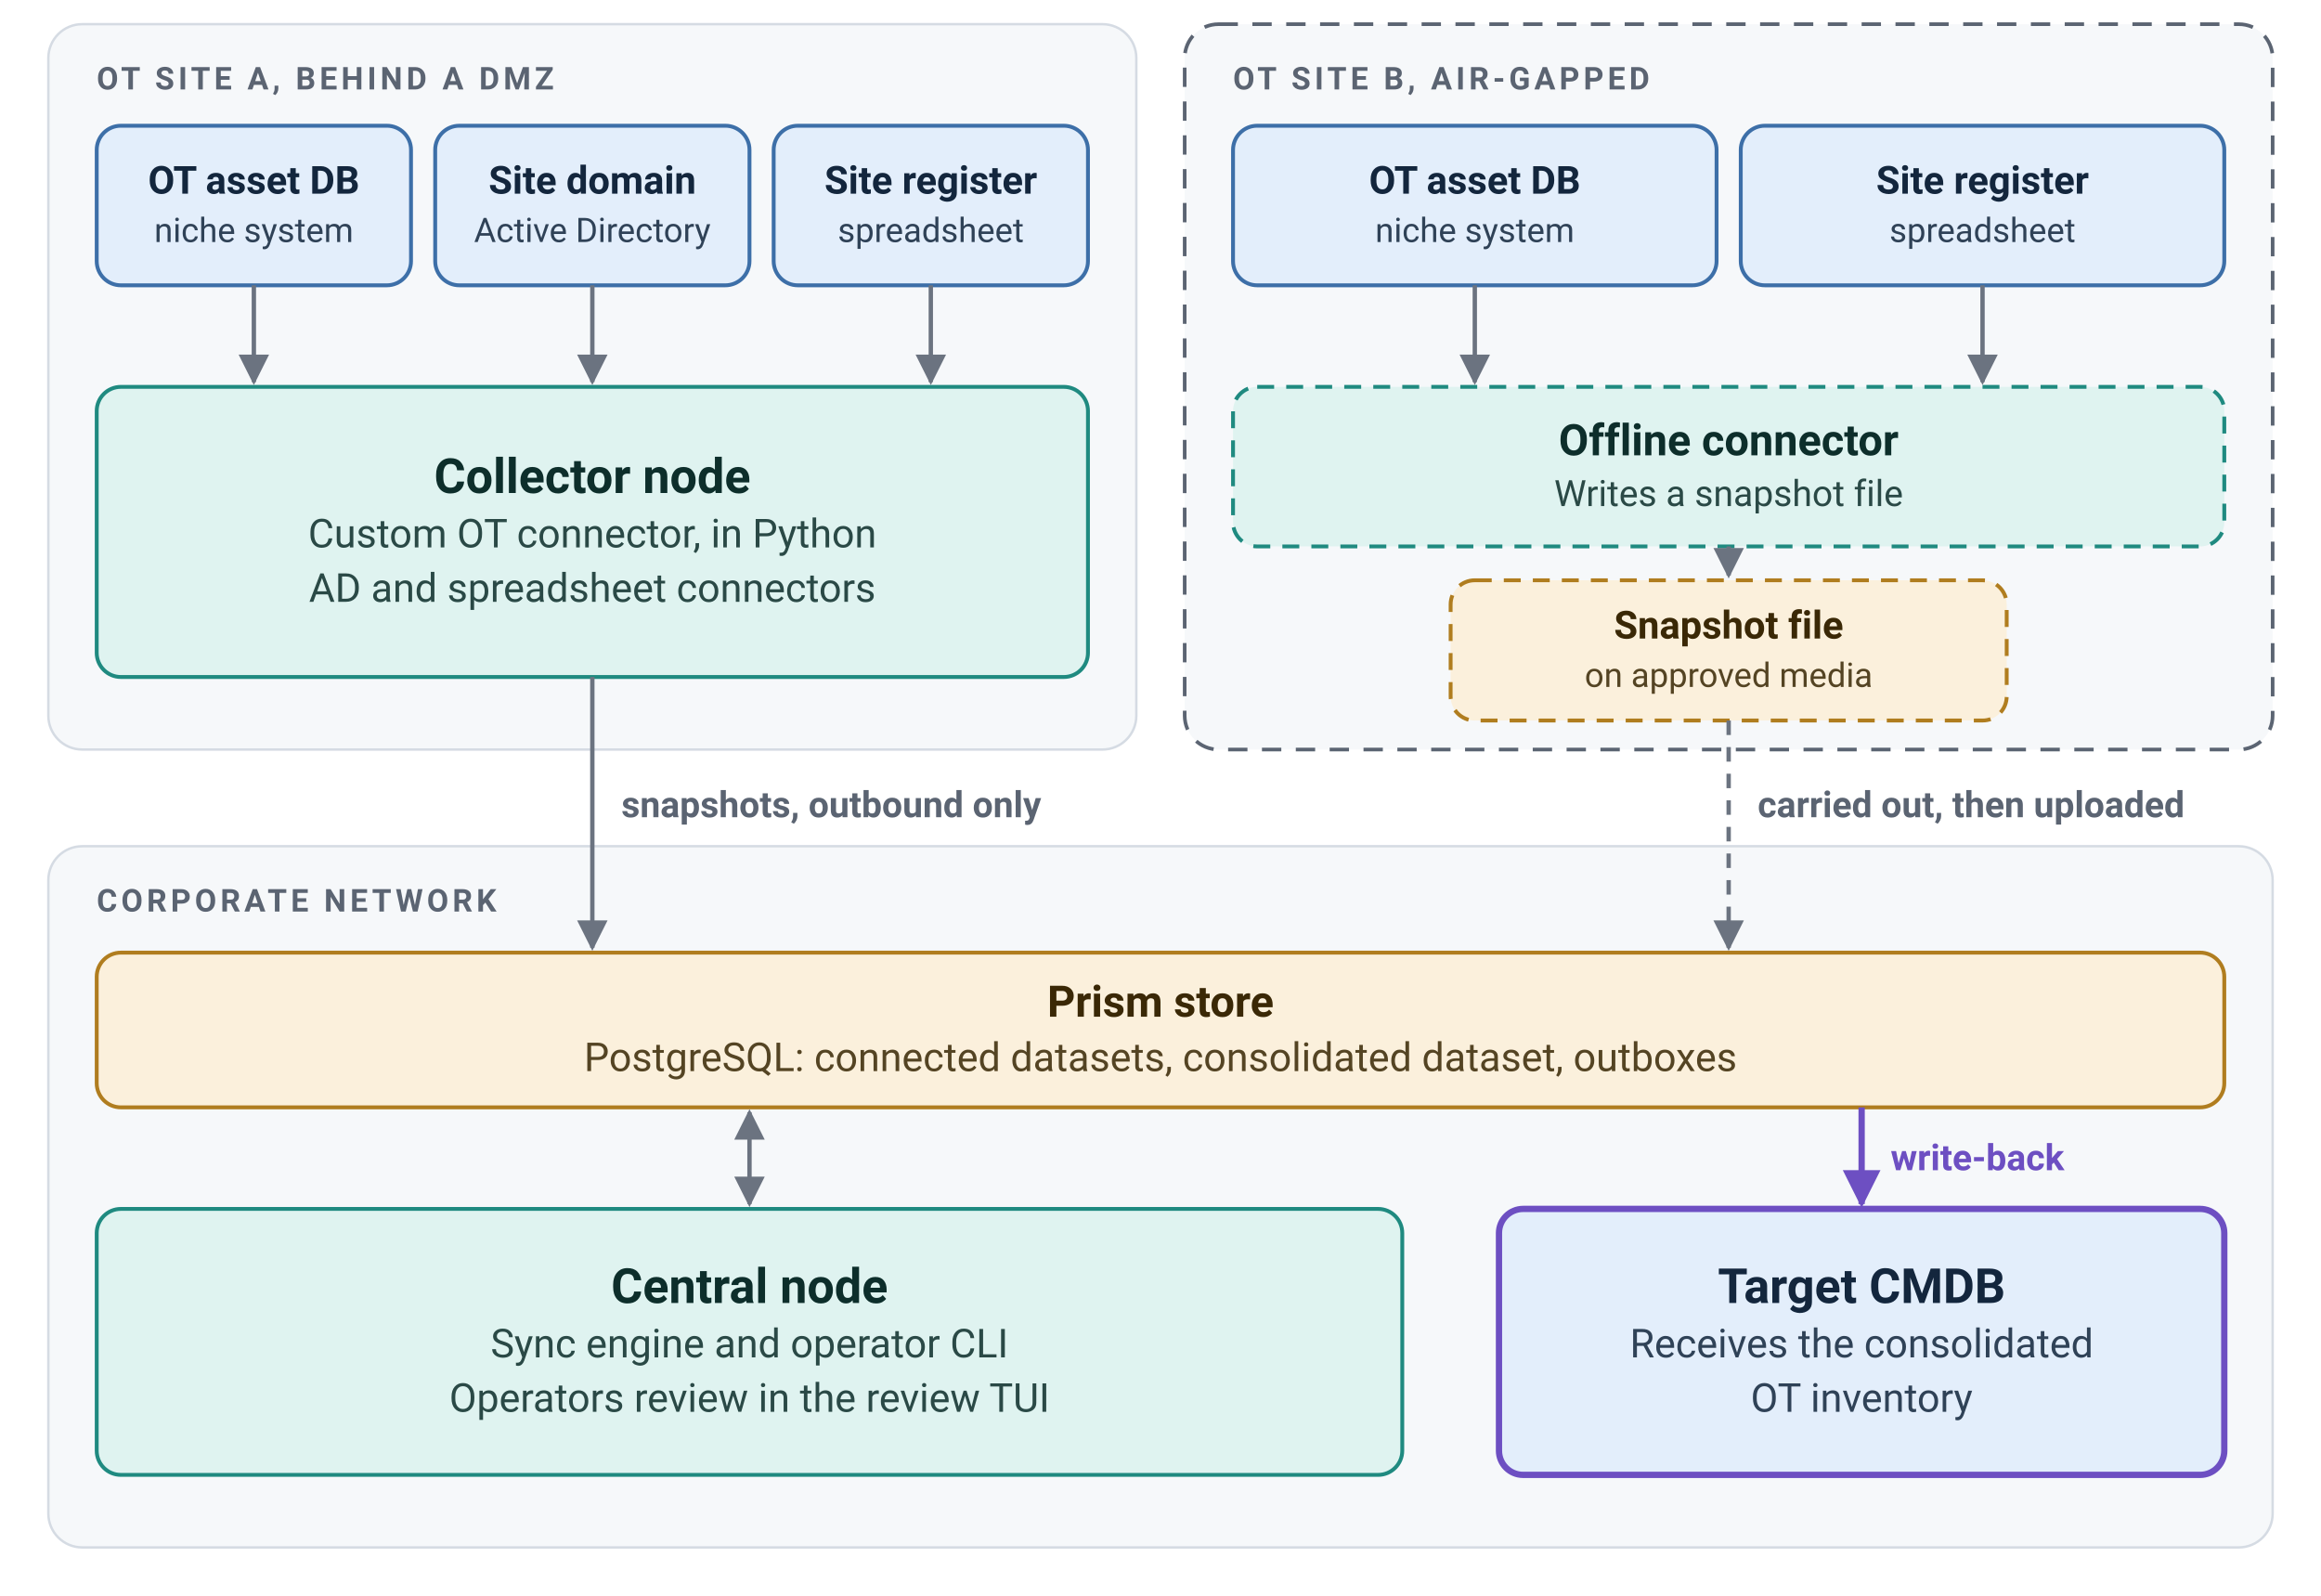
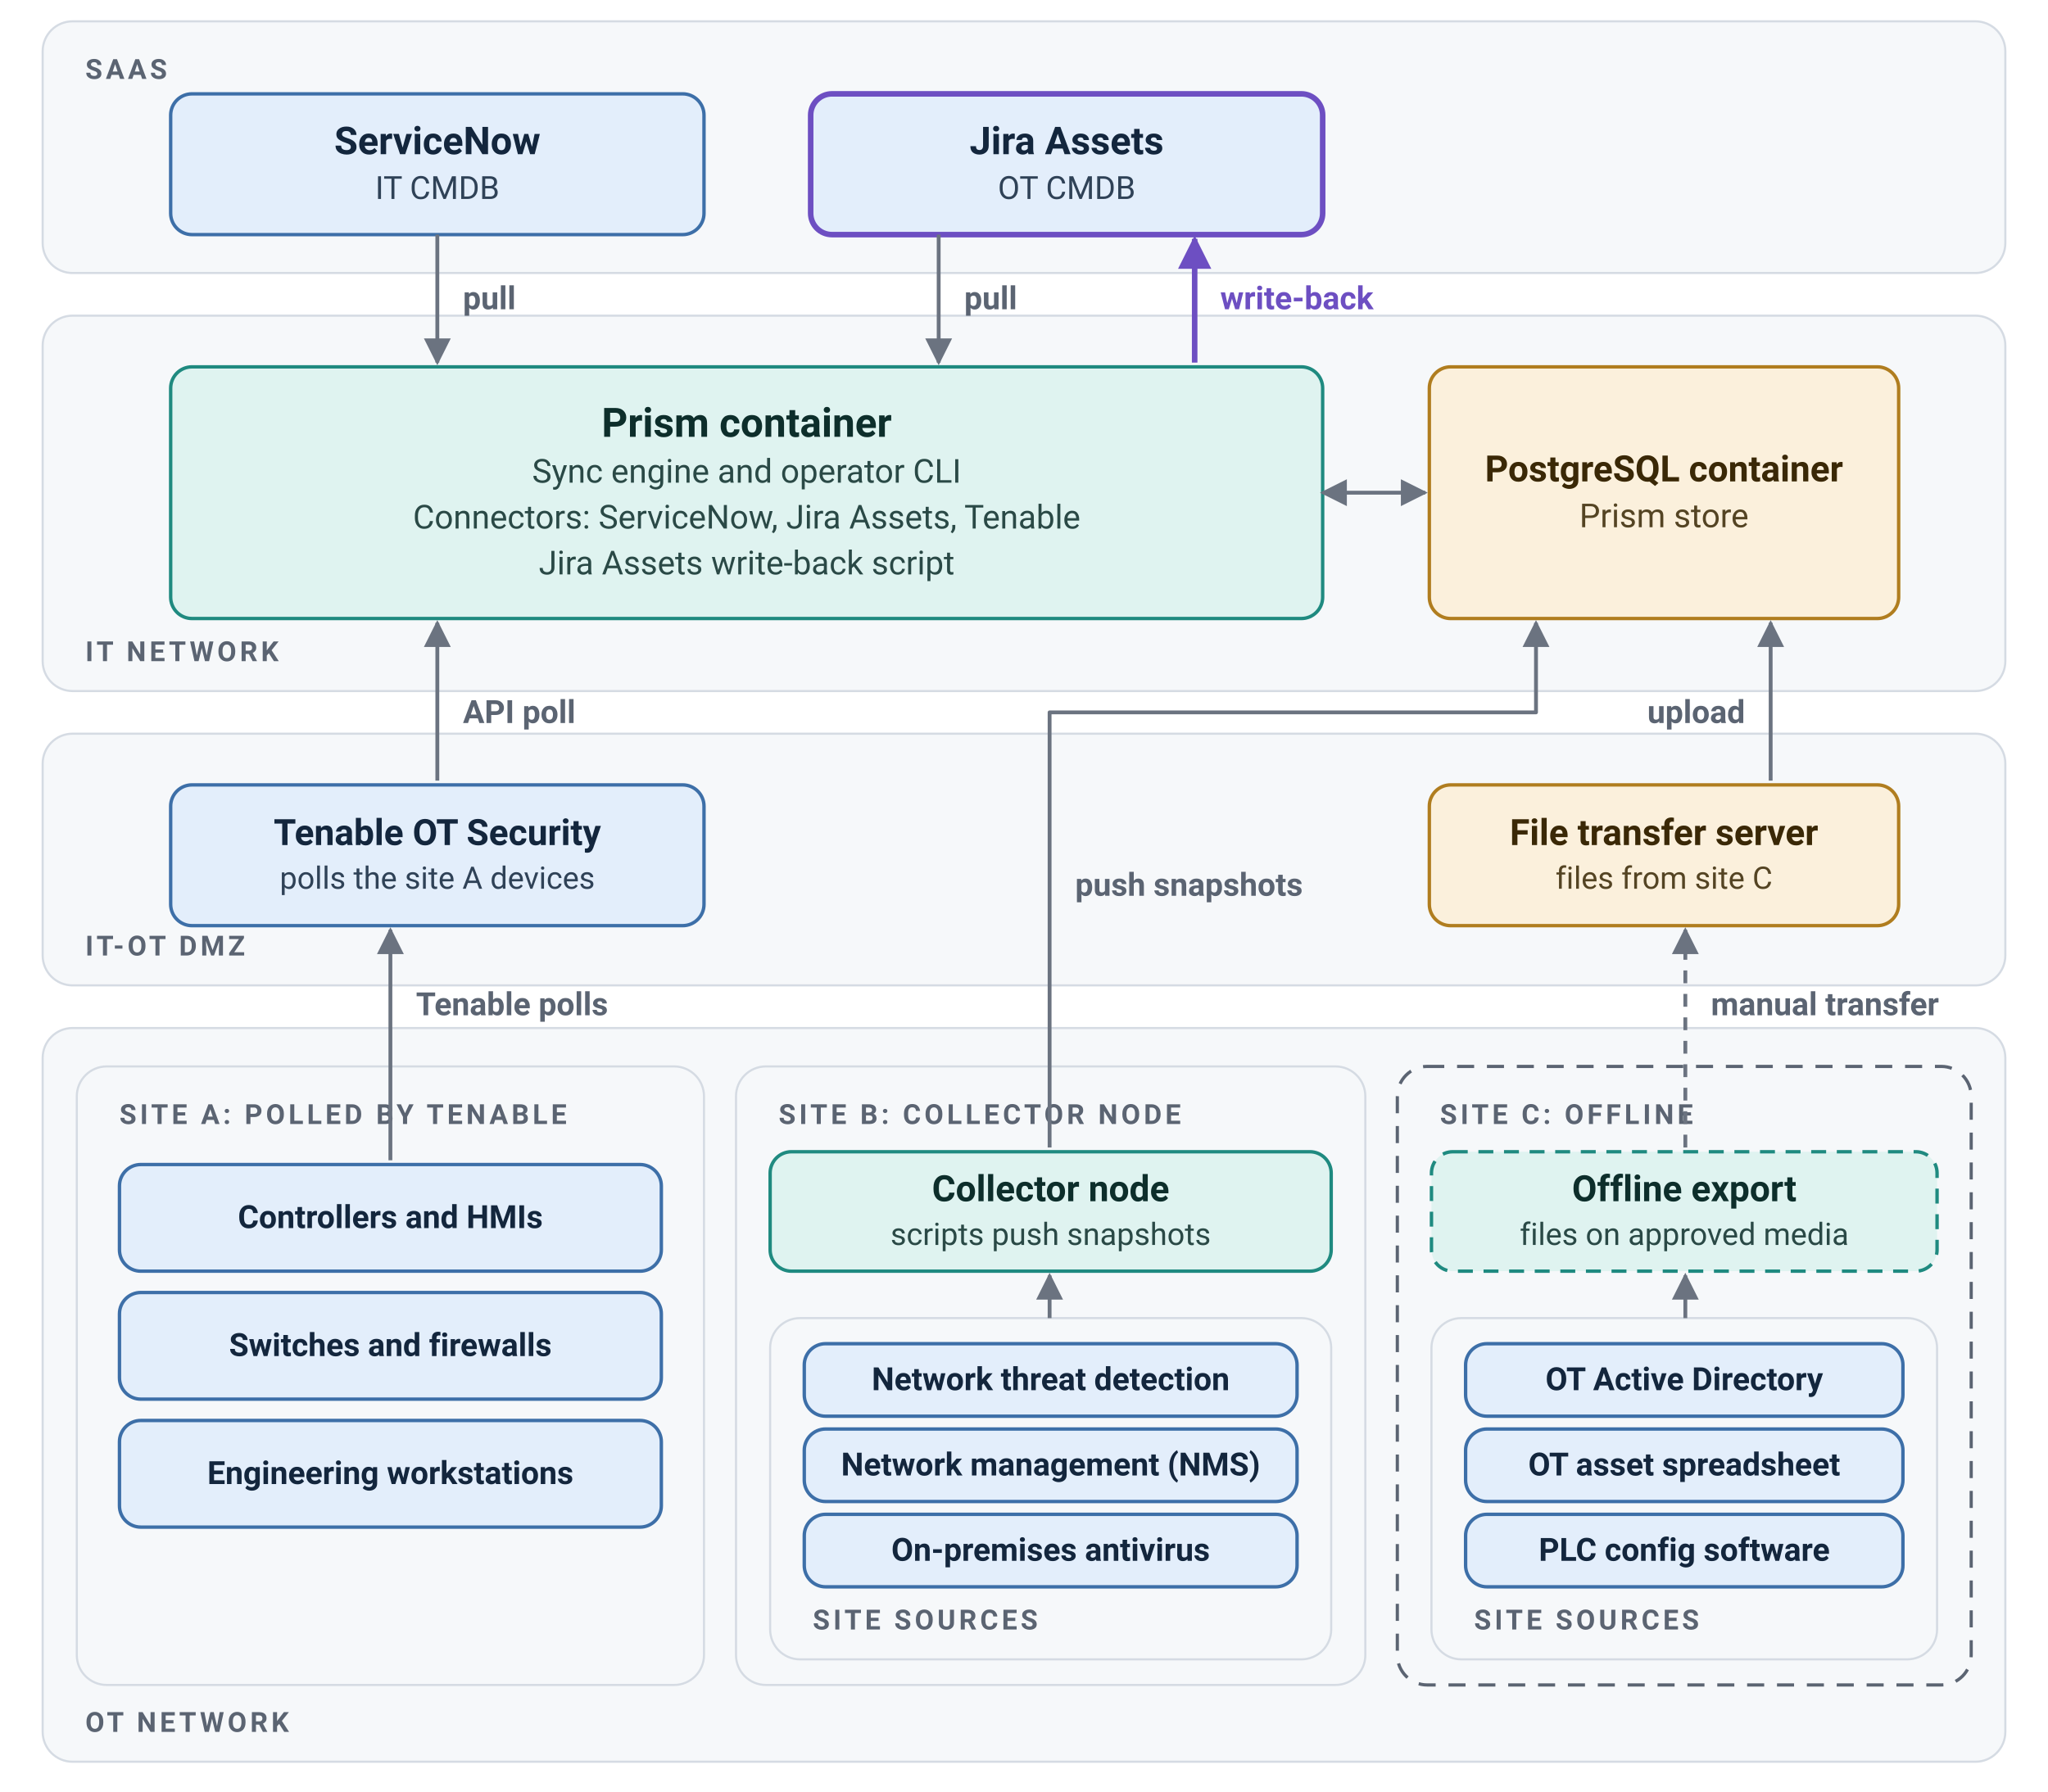
- <svg xmlns="http://www.w3.org/2000/svg" viewBox="0 0 960 660" width="960" height="660" role="img" aria-label="Example architecture 2: OT sites on Standalone Prism, one of them air-gapped" font-family="-apple-system, BlinkMacSystemFont, 'Segoe UI', Roboto, Helvetica, Arial, sans-serif">
+ <svg xmlns="http://www.w3.org/2000/svg" viewBox="0 0 960 840" width="960" height="840" role="img" aria-label="Example architecture 2: OT sites across four network zones, on Standalone Prism in containers" font-family="-apple-system, BlinkMacSystemFont, 'Segoe UI', Roboto, Helvetica, Arial, sans-serif">
  <defs>
    <marker id="arrow" viewBox="0 0 10 10" refX="9" refY="5" markerWidth="7" markerHeight="7" orient="auto-start-reverse">
      <path d="M0,0 L10,5 L0,10 z" fill="#6b7380" />
    </marker>
    <marker id="arrow-wb" viewBox="0 0 10 10" refX="9" refY="5" markerWidth="6" markerHeight="6" orient="auto-start-reverse">
      <path d="M0,0 L10,5 L0,10 z" fill="#6d4fc2" />
    </marker>
  </defs>
-   <rect x="20" y="10" width="450" height="300" rx="14" fill="#f6f8fa" stroke="#d5dbe3" stroke-width="1" />
-   <text x="40" y="37" font-size="13" font-weight="700" letter-spacing="1.6" fill="#5b6472">OT SITE A, BEHIND A DMZ</text>
-   <rect x="40" y="52" width="130" height="66" rx="10" fill="#e3eefb" stroke="#3d6fa8" stroke-width="1.6" />
-   <text x="105" y="80.1" text-anchor="middle" font-size="16" font-weight="650" fill="#13263d">OT asset DB</text>
-   <text x="105" y="100.1" text-anchor="middle" font-size="14" fill="#13263d" opacity="0.86">niche system</text>
-   <rect x="180" y="52" width="130" height="66" rx="10" fill="#e3eefb" stroke="#3d6fa8" stroke-width="1.6" />
-   <text x="245" y="80.1" text-anchor="middle" font-size="16" font-weight="650" fill="#13263d">Site domain</text>
-   <text x="245" y="100.1" text-anchor="middle" font-size="14" fill="#13263d" opacity="0.86">Active Directory</text>
-   <rect x="320" y="52" width="130" height="66" rx="10" fill="#e3eefb" stroke="#3d6fa8" stroke-width="1.6" />
-   <text x="385" y="80.1" text-anchor="middle" font-size="16" font-weight="650" fill="#13263d">Site register</text>
-   <text x="385" y="100.1" text-anchor="middle" font-size="14" fill="#13263d" opacity="0.86">spreadsheet</text>
-   <path d="M105,118 L105,158" fill="none" stroke="#6b7380" stroke-width="1.8" stroke-linejoin="round" marker-end="url(#arrow)" />
-   <path d="M245,118 L245,158" fill="none" stroke="#6b7380" stroke-width="1.8" stroke-linejoin="round" marker-end="url(#arrow)" />
-   <path d="M385,118 L385,158" fill="none" stroke="#6b7380" stroke-width="1.8" stroke-linejoin="round" marker-end="url(#arrow)" />
-   <rect x="40" y="160" width="410" height="120" rx="10" fill="#dff3f0" stroke="#1f8a80" stroke-width="1.6" />
-   <text x="245" y="203.9" text-anchor="middle" font-size="20" font-weight="650" fill="#0d2e2b">Collector node</text>
-   <text x="245" y="226.4" text-anchor="middle" font-size="16.5" fill="#0d2e2b" opacity="0.86">Custom OT connector, in Python</text>
-   <text x="245" y="248.9" text-anchor="middle" font-size="16.5" fill="#0d2e2b" opacity="0.86">AD and spreadsheet connectors</text>
-   <rect x="490" y="10" width="450" height="300" rx="14" fill="#f6f8fa" stroke="#5b6472" stroke-width="1.5" stroke-dasharray="8 6" />
-   <text x="510" y="37" font-size="13" font-weight="700" letter-spacing="1.6" fill="#5b6472">OT SITE B, AIR-GAPPED</text>
-   <rect x="510" y="52" width="200" height="66" rx="10" fill="#e3eefb" stroke="#3d6fa8" stroke-width="1.6" />
-   <text x="610" y="80.1" text-anchor="middle" font-size="16" font-weight="650" fill="#13263d">OT asset DB</text>
-   <text x="610" y="100.1" text-anchor="middle" font-size="14" fill="#13263d" opacity="0.86">niche system</text>
-   <rect x="720" y="52" width="200" height="66" rx="10" fill="#e3eefb" stroke="#3d6fa8" stroke-width="1.6" />
-   <text x="820" y="80.1" text-anchor="middle" font-size="16" font-weight="650" fill="#13263d">Site register</text>
-   <text x="820" y="100.1" text-anchor="middle" font-size="14" fill="#13263d" opacity="0.86">spreadsheet</text>
-   <path d="M610,118 L610,158" fill="none" stroke="#6b7380" stroke-width="1.8" stroke-linejoin="round" marker-end="url(#arrow)" />
-   <path d="M820,118 L820,158" fill="none" stroke="#6b7380" stroke-width="1.8" stroke-linejoin="round" marker-end="url(#arrow)" />
-   <rect x="510" y="160" width="410" height="66" rx="10" fill="#dff3f0" stroke="#1f8a80" stroke-width="1.6" stroke-dasharray="7 5" />
-   <text x="715" y="188.3" text-anchor="middle" font-size="18" font-weight="650" fill="#0d2e2b">Offline connector</text>
-   <text x="715" y="209.3" text-anchor="middle" font-size="15" fill="#0d2e2b" opacity="0.86">Writes a snapshot file</text>
-   <rect x="600" y="240" width="230" height="58" rx="10" fill="#fbf0dc" stroke="#b07d1f" stroke-width="1.6" stroke-dasharray="7 5" />
-   <text x="715" y="264.1" text-anchor="middle" font-size="16" font-weight="650" fill="#3a2806">Snapshot file</text>
-   <text x="715" y="284.1" text-anchor="middle" font-size="14" fill="#3a2806" opacity="0.86">on approved media</text>
-   <path d="M715,226 L715,238" fill="none" stroke="#6b7380" stroke-width="1.8" stroke-linejoin="round" marker-end="url(#arrow)" />
-   <rect x="20" y="350" width="920" height="290" rx="14" fill="#f6f8fa" stroke="#d5dbe3" stroke-width="1" />
-   <text x="40" y="377" font-size="13" font-weight="700" letter-spacing="1.6" fill="#5b6472">CORPORATE NETWORK</text>
-   <rect x="40" y="394" width="880" height="64" rx="10" fill="#fbf0dc" stroke="#b07d1f" stroke-width="1.6" />
-   <text x="480" y="420.5" text-anchor="middle" font-size="18" font-weight="650" fill="#3a2806">Prism store</text>
-   <text x="480" y="443.0" text-anchor="middle" font-size="16.5" fill="#3a2806" opacity="0.86">PostgreSQL: connected datasets, consolidated dataset, outboxes</text>
-   <rect x="40" y="500" width="540" height="110" rx="10" fill="#dff3f0" stroke="#1f8a80" stroke-width="1.6" />
-   <text x="310" y="538.9" text-anchor="middle" font-size="20" font-weight="650" fill="#0d2e2b">Central node</text>
-   <text x="310" y="561.4" text-anchor="middle" font-size="16.5" fill="#0d2e2b" opacity="0.86">Sync engine and operator CLI</text>
-   <text x="310" y="583.9" text-anchor="middle" font-size="16.5" fill="#0d2e2b" opacity="0.86">Operators review in the review TUI</text>
-   <rect x="620" y="500" width="300" height="110" rx="10" fill="#e3eefb" stroke="#6d4fc2" stroke-width="2.6" />
-   <text x="770" y="538.9" text-anchor="middle" font-size="20" font-weight="650" fill="#13263d">Target CMDB</text>
-   <text x="770" y="561.4" text-anchor="middle" font-size="16.5" fill="#13263d" opacity="0.86">Receives the consolidated</text>
-   <text x="770" y="583.9" text-anchor="middle" font-size="16.5" fill="#13263d" opacity="0.86">OT inventory</text>
-   <path d="M245,280 L245,392" fill="none" stroke="#6b7380" stroke-width="1.8" stroke-linejoin="round" marker-end="url(#arrow)" />
-   <text x="257" y="338" text-anchor="start" font-size="15" font-weight="600" fill="#5b6472">snapshots, outbound only</text>
-   <path d="M715,298 L715,392" fill="none" stroke="#6b7380" stroke-width="1.8" stroke-linejoin="round" stroke-dasharray="6 5" marker-end="url(#arrow)" />
-   <text x="727" y="338" text-anchor="start" font-size="15" font-weight="600" fill="#5b6472">carried out, then uploaded</text>
-   <path d="M310,460 L310,498" fill="none" stroke="#6b7380" stroke-width="1.8" stroke-linejoin="round" marker-start="url(#arrow)" marker-end="url(#arrow)" />
-   <path d="M770,458 L770,498" fill="none" stroke="#6d4fc2" stroke-width="2.6" stroke-linejoin="round" marker-end="url(#arrow-wb)" />
-   <text x="782" y="484" text-anchor="start" font-size="15" font-weight="600" fill="#6d4fc2">write-back</text>
+   <rect x="20" y="10" width="920" height="118" rx="14" fill="#f6f8fa" stroke="#d5dbe3" stroke-width="1" />
+   <text x="40" y="37" font-size="13" font-weight="700" letter-spacing="1.6" fill="#5b6472">SAAS</text>
+   <rect x="80" y="44" width="250" height="66" rx="10" fill="#e3eefb" stroke="#3d6fa8" stroke-width="1.6" />
+   <text x="205" y="72.3" text-anchor="middle" font-size="18" font-weight="650" fill="#13263d">ServiceNow</text>
+   <text x="205" y="93.3" text-anchor="middle" font-size="15" fill="#13263d" opacity="0.86">IT CMDB</text>
+   <rect x="380" y="44" width="240" height="66" rx="10" fill="#e3eefb" stroke="#6d4fc2" stroke-width="2.6" />
+   <text x="500" y="72.3" text-anchor="middle" font-size="18" font-weight="650" fill="#13263d">Jira Assets</text>
+   <text x="500" y="93.3" text-anchor="middle" font-size="15" fill="#13263d" opacity="0.86">OT CMDB</text>
+   <rect x="20" y="148" width="920" height="176" rx="14" fill="#f6f8fa" stroke="#d5dbe3" stroke-width="1" />
+   <text x="40" y="310" font-size="13" font-weight="700" letter-spacing="1.6" fill="#5b6472">IT NETWORK</text>
+   <rect x="80" y="172" width="540" height="118" rx="10" fill="#dff3f0" stroke="#1f8a80" stroke-width="1.6" />
+   <text x="350" y="204.8" text-anchor="middle" font-size="19" font-weight="650" fill="#0d2e2b">Prism container</text>
+   <text x="350" y="226.3" text-anchor="middle" font-size="15.5" fill="#0d2e2b" opacity="0.86">Sync engine and operator CLI</text>
+   <text x="350" y="247.8" text-anchor="middle" font-size="15.5" fill="#0d2e2b" opacity="0.86">Connectors: ServiceNow, Jira Assets, Tenable</text>
+   <text x="350" y="269.3" text-anchor="middle" font-size="15.5" fill="#0d2e2b" opacity="0.86">Jira Assets write-back script</text>
+   <rect x="670" y="172" width="220" height="118" rx="10" fill="#fbf0dc" stroke="#b07d1f" stroke-width="1.6" />
+   <text x="780" y="225.7" text-anchor="middle" font-size="17" font-weight="650" fill="#3a2806">PostgreSQL container</text>
+   <text x="780" y="247.2" text-anchor="middle" font-size="15.5" fill="#3a2806" opacity="0.86">Prism store</text>
+   <path d="M620,231 L668,231" fill="none" stroke="#6b7380" stroke-width="1.8" stroke-linejoin="round" marker-start="url(#arrow)" marker-end="url(#arrow)" />
+   <path d="M205,110 L205,170" fill="none" stroke="#6b7380" stroke-width="1.8" stroke-linejoin="round" marker-end="url(#arrow)" />
+   <text x="217" y="145" text-anchor="start" font-size="15" font-weight="600" fill="#5b6472">pull</text>
+   <path d="M440,110 L440,170" fill="none" stroke="#6b7380" stroke-width="1.8" stroke-linejoin="round" marker-end="url(#arrow)" />
+   <text x="452" y="145" text-anchor="start" font-size="15" font-weight="600" fill="#5b6472">pull</text>
+   <path d="M560,170 L560,112" fill="none" stroke="#6d4fc2" stroke-width="2.6" stroke-linejoin="round" marker-end="url(#arrow-wb)" />
+   <text x="572" y="145" text-anchor="start" font-size="15" font-weight="600" fill="#6d4fc2">write-back</text>
+   <rect x="20" y="344" width="920" height="118" rx="14" fill="#f6f8fa" stroke="#d5dbe3" stroke-width="1" />
+   <text x="40" y="448" font-size="13" font-weight="700" letter-spacing="1.6" fill="#5b6472">IT-OT DMZ</text>
+   <rect x="80" y="368" width="250" height="66" rx="10" fill="#e3eefb" stroke="#3d6fa8" stroke-width="1.6" />
+   <text x="205" y="396.2" text-anchor="middle" font-size="17" font-weight="650" fill="#13263d">Tenable OT Security</text>
+   <text x="205" y="416.7" text-anchor="middle" font-size="14.5" fill="#13263d" opacity="0.86">polls the site A devices</text>
+   <rect x="670" y="368" width="220" height="66" rx="10" fill="#fbf0dc" stroke="#b07d1f" stroke-width="1.6" />
+   <text x="780" y="396.2" text-anchor="middle" font-size="17" font-weight="650" fill="#3a2806">File transfer server</text>
+   <text x="780" y="416.7" text-anchor="middle" font-size="14.5" fill="#3a2806" opacity="0.86">files from site C</text>
+   <path d="M205,366 L205,292" fill="none" stroke="#6b7380" stroke-width="1.8" stroke-linejoin="round" marker-end="url(#arrow)" />
+   <text x="217" y="339" text-anchor="start" font-size="15" font-weight="600" fill="#5b6472">API poll</text>
+   <path d="M830,366 L830,292" fill="none" stroke="#6b7380" stroke-width="1.8" stroke-linejoin="round" marker-end="url(#arrow)" />
+   <text x="818" y="339" text-anchor="end" font-size="15" font-weight="600" fill="#5b6472">upload</text>
+   <rect x="20" y="482" width="920" height="344" rx="14" fill="#f6f8fa" stroke="#d5dbe3" stroke-width="1" />
+   <text x="40" y="812" font-size="13" font-weight="700" letter-spacing="1.6" fill="#5b6472">OT NETWORK</text>
+   <rect x="36" y="500" width="294" height="290" rx="14" fill="#f6f8fa" stroke="#d5dbe3" stroke-width="1" />
+   <text x="56" y="527" font-size="13" font-weight="700" letter-spacing="1.6" fill="#5b6472">SITE A: POLLED BY TENABLE</text>
+   <rect x="56" y="546" width="254" height="50" rx="10" fill="#e3eefb" stroke="#3d6fa8" stroke-width="1.6" />
+   <text x="183" y="575.8" text-anchor="middle" font-size="15" font-weight="650" fill="#13263d">Controllers and HMIs</text>
+   <rect x="56" y="606" width="254" height="50" rx="10" fill="#e3eefb" stroke="#3d6fa8" stroke-width="1.6" />
+   <text x="183" y="635.8" text-anchor="middle" font-size="15" font-weight="650" fill="#13263d">Switches and firewalls</text>
+   <rect x="56" y="666" width="254" height="50" rx="10" fill="#e3eefb" stroke="#3d6fa8" stroke-width="1.6" />
+   <text x="183" y="695.8" text-anchor="middle" font-size="15" font-weight="650" fill="#13263d">Engineering workstations</text>
+   <path d="M183,544 L183,436" fill="none" stroke="#6b7380" stroke-width="1.8" stroke-linejoin="round" marker-end="url(#arrow)" />
+   <text x="195" y="476" text-anchor="start" font-size="15" font-weight="600" fill="#5b6472">Tenable polls</text>
+   <rect x="345" y="500" width="295" height="290" rx="14" fill="#f6f8fa" stroke="#d5dbe3" stroke-width="1" />
+   <text x="365" y="527" font-size="13" font-weight="700" letter-spacing="1.6" fill="#5b6472">SITE B: COLLECTOR NODE</text>
+   <rect x="361" y="540" width="263" height="56" rx="10" fill="#dff3f0" stroke="#1f8a80" stroke-width="1.6" />
+   <text x="492.5" y="563.2" text-anchor="middle" font-size="17" font-weight="650" fill="#0d2e2b">Collector node</text>
+   <text x="492.5" y="583.7" text-anchor="middle" font-size="14.5" fill="#0d2e2b" opacity="0.86">scripts push snapshots</text>
+   <rect x="361" y="618" width="263" height="160" rx="14" fill="#f6f8fa" stroke="#d5dbe3" stroke-width="1" />
+   <text x="381" y="764" font-size="13" font-weight="700" letter-spacing="1.6" fill="#5b6472">SITE SOURCES</text>
+   <rect x="377" y="630" width="231" height="34" rx="10" fill="#e3eefb" stroke="#3d6fa8" stroke-width="1.6" />
+   <text x="492.5" y="651.8" text-anchor="middle" font-size="15" font-weight="650" fill="#13263d">Network threat detection</text>
+   <rect x="377" y="670" width="231" height="34" rx="10" fill="#e3eefb" stroke="#3d6fa8" stroke-width="1.6" />
+   <text x="492.5" y="691.8" text-anchor="middle" font-size="15" font-weight="650" fill="#13263d">Network management (NMS)</text>
+   <rect x="377" y="710" width="231" height="34" rx="10" fill="#e3eefb" stroke="#3d6fa8" stroke-width="1.6" />
+   <text x="492.5" y="731.8" text-anchor="middle" font-size="15" font-weight="650" fill="#13263d">On-premises antivirus</text>
+   <path d="M492,618 L492,598" fill="none" stroke="#6b7380" stroke-width="1.8" stroke-linejoin="round" marker-end="url(#arrow)" />
+   <path d="M492,538 L492,334 L720,334 L720,292" fill="none" stroke="#6b7380" stroke-width="1.8" stroke-linejoin="round" marker-end="url(#arrow)" />
+   <text x="504" y="420" text-anchor="start" font-size="15" font-weight="600" fill="#5b6472">push snapshots</text>
+   <rect x="655" y="500" width="269" height="290" rx="14" fill="#f6f8fa" stroke="#5b6472" stroke-width="1.5" stroke-dasharray="8 6" />
+   <text x="675" y="527" font-size="13" font-weight="700" letter-spacing="1.6" fill="#5b6472">SITE C: OFFLINE</text>
+   <rect x="671" y="540" width="237" height="56" rx="10" fill="#dff3f0" stroke="#1f8a80" stroke-width="1.6" stroke-dasharray="7 5" />
+   <text x="789.5" y="563.2" text-anchor="middle" font-size="17" font-weight="650" fill="#0d2e2b">Offline export</text>
+   <text x="789.5" y="583.7" text-anchor="middle" font-size="14.5" fill="#0d2e2b" opacity="0.86">files on approved media</text>
+   <rect x="671" y="618" width="237" height="160" rx="14" fill="#f6f8fa" stroke="#d5dbe3" stroke-width="1" />
+   <text x="691" y="764" font-size="13" font-weight="700" letter-spacing="1.6" fill="#5b6472">SITE SOURCES</text>
+   <rect x="687" y="630" width="205" height="34" rx="10" fill="#e3eefb" stroke="#3d6fa8" stroke-width="1.6" />
+   <text x="789.5" y="651.8" text-anchor="middle" font-size="15" font-weight="650" fill="#13263d">OT Active Directory</text>
+   <rect x="687" y="670" width="205" height="34" rx="10" fill="#e3eefb" stroke="#3d6fa8" stroke-width="1.6" />
+   <text x="789.5" y="691.8" text-anchor="middle" font-size="15" font-weight="650" fill="#13263d">OT asset spreadsheet</text>
+   <rect x="687" y="710" width="205" height="34" rx="10" fill="#e3eefb" stroke="#3d6fa8" stroke-width="1.6" />
+   <text x="789.5" y="731.8" text-anchor="middle" font-size="15" font-weight="650" fill="#13263d">PLC config software</text>
+   <path d="M790,618 L790,598" fill="none" stroke="#6b7380" stroke-width="1.8" stroke-linejoin="round" marker-end="url(#arrow)" />
+   <path d="M790,538 L790,436" fill="none" stroke="#6b7380" stroke-width="1.8" stroke-linejoin="round" stroke-dasharray="6 5" marker-end="url(#arrow)" />
+   <text x="802" y="476" text-anchor="start" font-size="15" font-weight="600" fill="#5b6472">manual transfer</text>
</svg>
